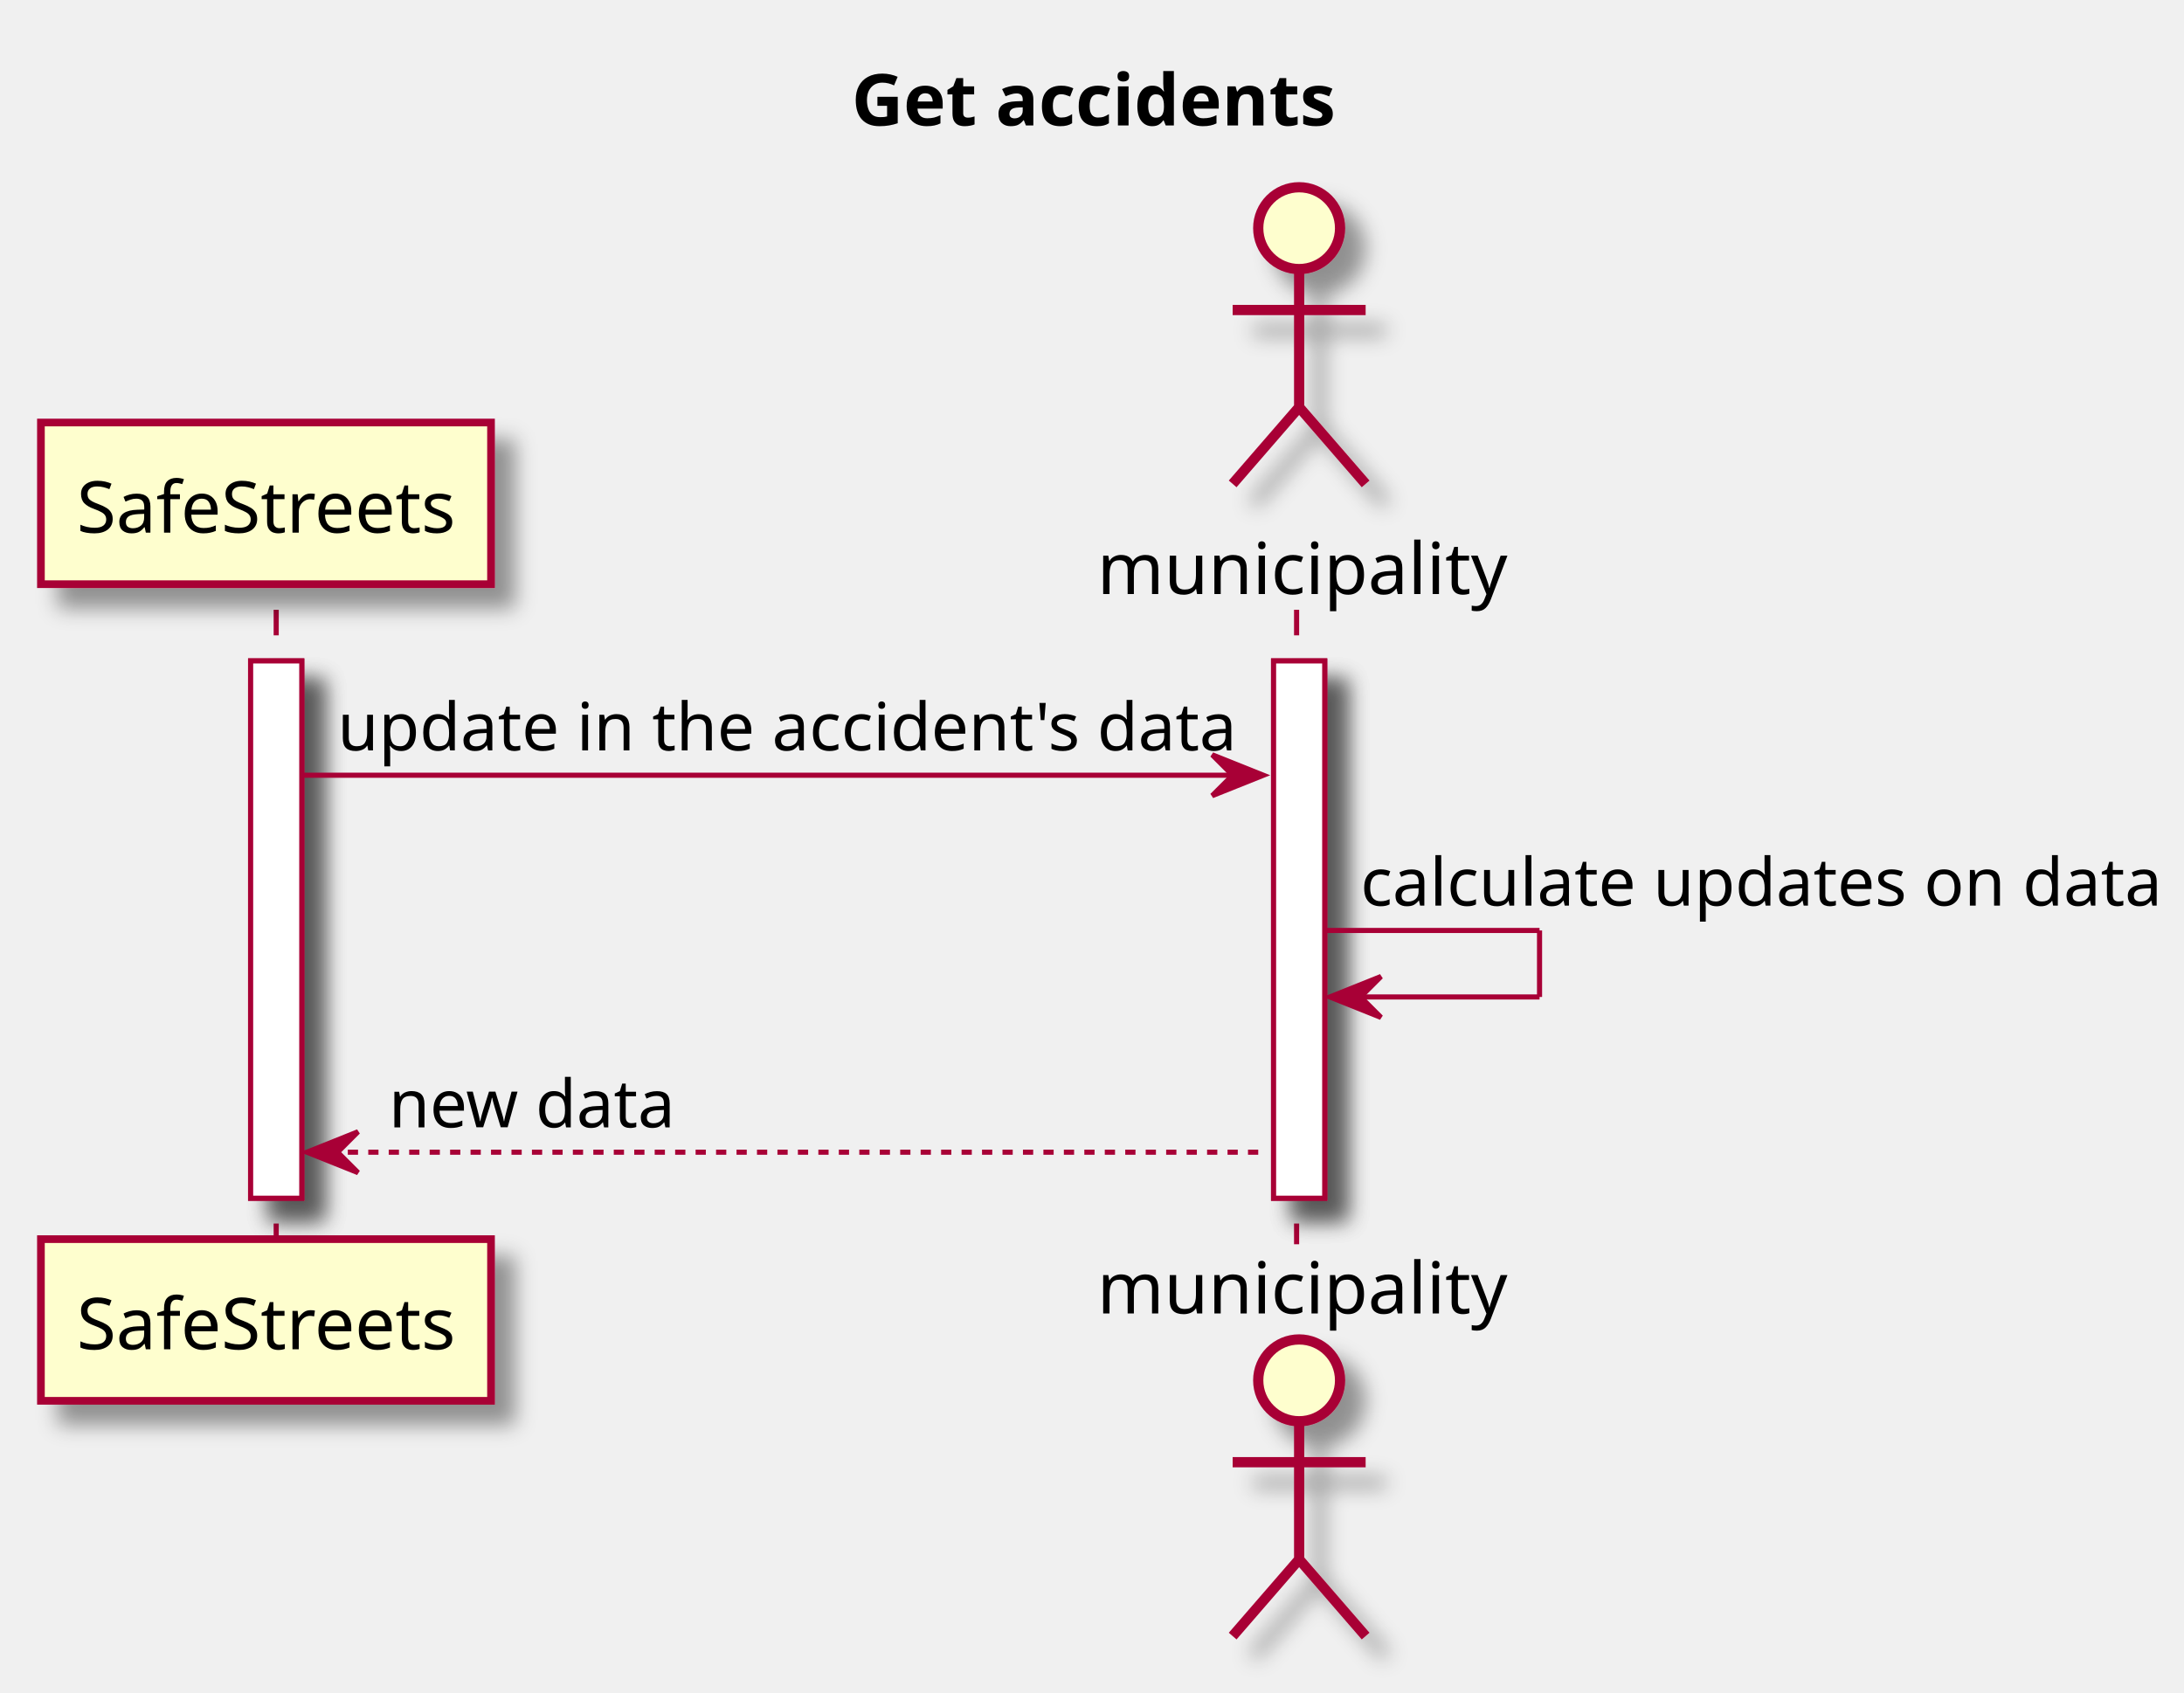
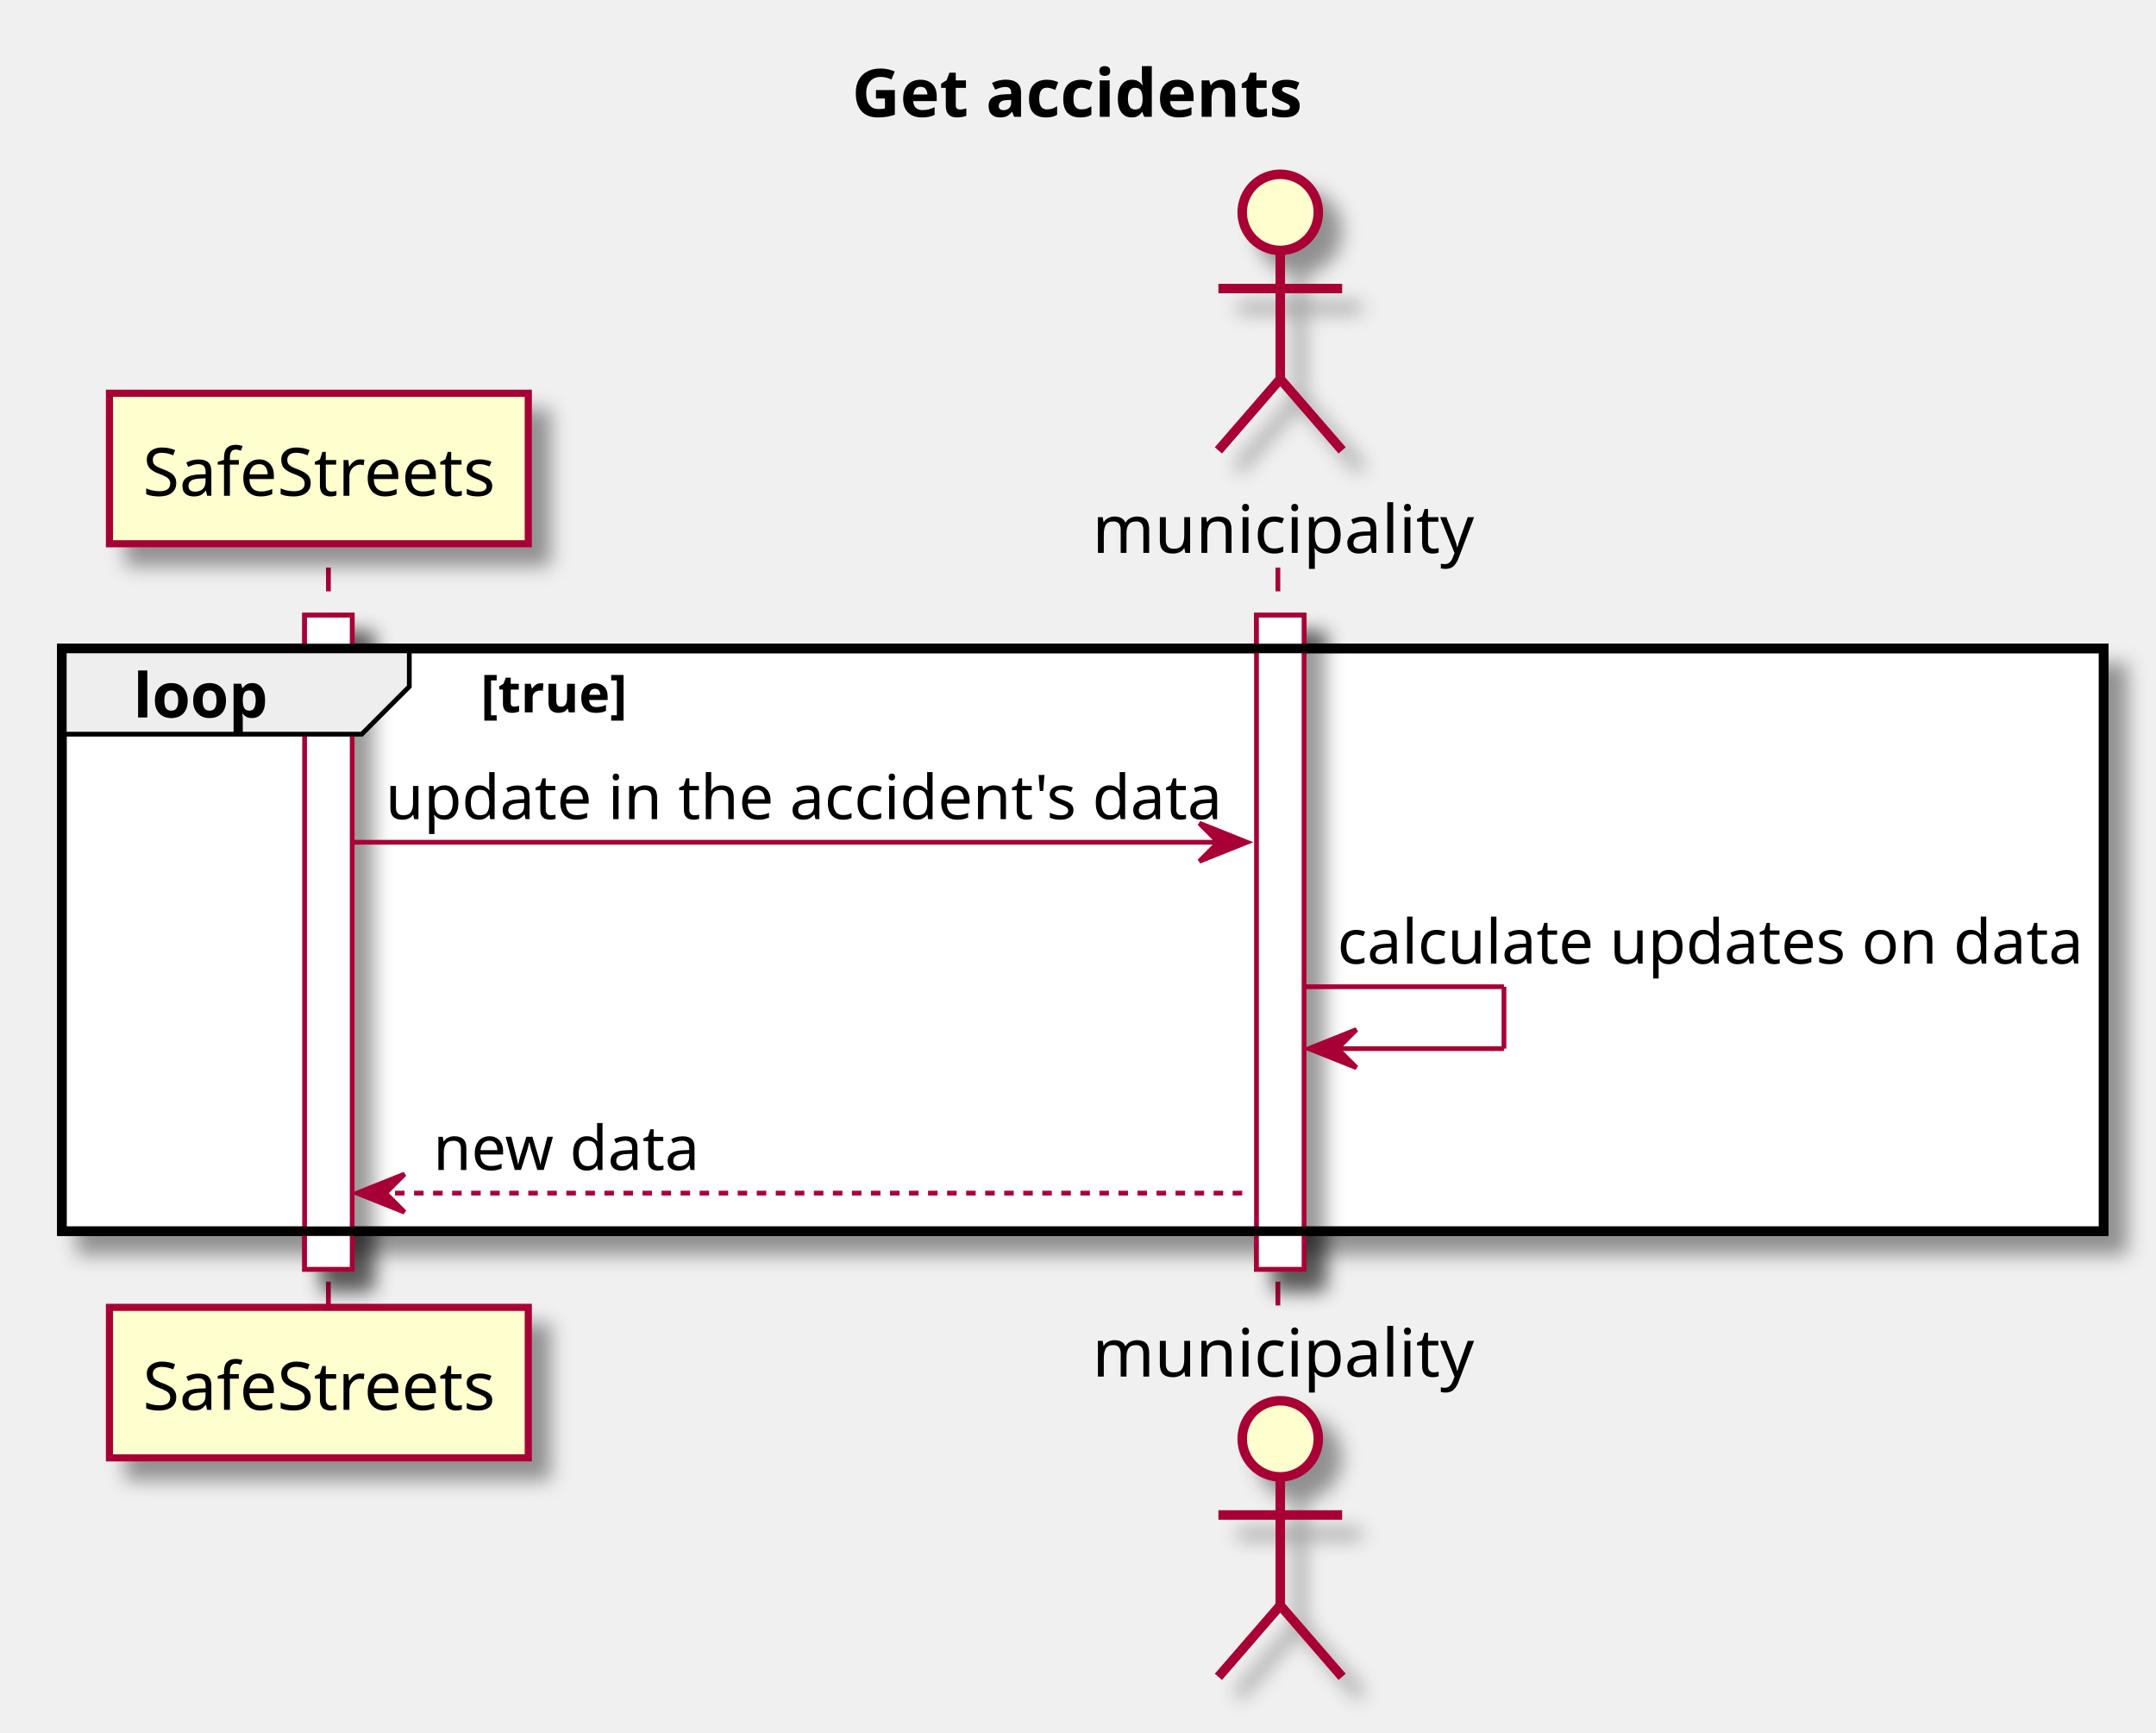
- <svg xmlns="http://www.w3.org/2000/svg" contentScriptType="application/ecmascript" contentStyleType="text/css" height="331px" preserveAspectRatio="none" style="width:427px;height:331px;" version="1.1" viewBox="0 0 427 331" width="427px" zoomAndPan="magnify">
+ <svg xmlns="http://www.w3.org/2000/svg" contentScriptType="application/ecmascript" contentStyleType="text/css" height="364px" preserveAspectRatio="none" style="width:453px;height:364px;" version="1.1" viewBox="0 0 453 364" width="453px" zoomAndPan="magnify">
  <defs>
-     <filter height="300%" id="f1qa5y2yz02h9x" width="300%" x="-1" y="-1">
+     <filter height="300%" id="f27crop46aodq" width="300%" x="-1" y="-1">
      <feGaussianBlur result="blurOut" stdDeviation="2.0" />
      <feColorMatrix in="blurOut" result="blurOut2" type="matrix" values="0 0 0 0 0 0 0 0 0 0 0 0 0 0 0 0 0 0 .4 0" />
      <feOffset dx="4.0" dy="4.0" in="blurOut2" result="blurOut3" />
      <feBlend in="SourceGraphic" in2="blurOut3" mode="normal" />
    </filter>
  </defs>
  <g>
-     <text fill="#000000" font-family="sans-serif" font-size="14" font-weight="bold" lengthAdjust="spacingAndGlyphs" textLength="97" x="166.5" y="24.533">Get accidents</text>
-     <rect fill="#FFFFFF" filter="url(#f1qa5y2yz02h9x)" height="105.055" style="stroke: #A80036; stroke-width: 1.0;" width="10" x="49" y="129.219" />
-     <rect fill="#FFFFFF" filter="url(#f1qa5y2yz02h9x)" height="105.055" style="stroke: #A80036; stroke-width: 1.0;" width="10" x="249" y="129.219" />
-     <line style="stroke: #A80036; stroke-width: 1.0; stroke-dasharray: 5.0,5.0;" x1="54" x2="54" y1="119.219" y2="243.273" />
-     <line style="stroke: #A80036; stroke-width: 1.0; stroke-dasharray: 5.0,5.0;" x1="253.5" x2="253.5" y1="119.219" y2="243.273" />
-     <rect fill="#FEFECE" filter="url(#f1qa5y2yz02h9x)" height="31.609" style="stroke: #A80036; stroke-width: 1.5;" width="88" x="8" y="82.609" />
-     <text fill="#000000" font-family="sans-serif" font-size="14" lengthAdjust="spacingAndGlyphs" textLength="74" x="15" y="104.143">SafeStreets</text>
-     <rect fill="#FEFECE" filter="url(#f1qa5y2yz02h9x)" height="31.609" style="stroke: #A80036; stroke-width: 1.5;" width="88" x="8" y="242.273" />
-     <text fill="#000000" font-family="sans-serif" font-size="14" lengthAdjust="spacingAndGlyphs" textLength="74" x="15" y="263.807">SafeStreets</text>
-     <text fill="#000000" font-family="sans-serif" font-size="14" lengthAdjust="spacingAndGlyphs" textLength="73" x="214.5" y="116.143">municipality</text>
-     <ellipse cx="254" cy="44.609" fill="#FEFECE" filter="url(#f1qa5y2yz02h9x)" rx="8" ry="8" style="stroke: #A80036; stroke-width: 2.0;" />
-     <path d="M254,52.609 L254,79.609 M241,60.609 L267,60.609 M254,79.609 L241,94.609 M254,79.609 L267,94.609 " fill="none" filter="url(#f1qa5y2yz02h9x)" style="stroke: #A80036; stroke-width: 2.0;" />
-     <text fill="#000000" font-family="sans-serif" font-size="14" lengthAdjust="spacingAndGlyphs" textLength="73" x="214.5" y="256.807">municipality</text>
-     <ellipse cx="254" cy="269.883" fill="#FEFECE" filter="url(#f1qa5y2yz02h9x)" rx="8" ry="8" style="stroke: #A80036; stroke-width: 2.0;" />
-     <path d="M254,277.883 L254,304.883 M241,285.883 L267,285.883 M254,304.883 L241,319.883 M254,304.883 L267,319.883 " fill="none" filter="url(#f1qa5y2yz02h9x)" style="stroke: #A80036; stroke-width: 2.0;" />
-     <rect fill="#FFFFFF" filter="url(#f1qa5y2yz02h9x)" height="105.055" style="stroke: #A80036; stroke-width: 1.0;" width="10" x="49" y="129.219" />
-     <rect fill="#FFFFFF" filter="url(#f1qa5y2yz02h9x)" height="105.055" style="stroke: #A80036; stroke-width: 1.0;" width="10" x="249" y="129.219" />
-     <polygon fill="#A80036" points="237,147.57,247,151.57,237,155.57,241,151.57" style="stroke: #A80036; stroke-width: 1.0;" />
-     <line style="stroke: #A80036; stroke-width: 1.0;" x1="59" x2="243" y1="151.57" y2="151.57" />
-     <text fill="#000000" font-family="sans-serif" font-size="13" lengthAdjust="spacingAndGlyphs" textLength="166" x="66" y="146.714">update in the accident's data</text>
-     <line style="stroke: #A80036; stroke-width: 1.0;" x1="259" x2="301" y1="181.922" y2="181.922" />
-     <line style="stroke: #A80036; stroke-width: 1.0;" x1="301" x2="301" y1="181.922" y2="194.922" />
-     <line style="stroke: #A80036; stroke-width: 1.0;" x1="260" x2="301" y1="194.922" y2="194.922" />
-     <polygon fill="#A80036" points="270,190.922,260,194.922,270,198.922,266,194.922" style="stroke: #A80036; stroke-width: 1.0;" />
-     <text fill="#000000" font-family="sans-serif" font-size="13" lengthAdjust="spacingAndGlyphs" textLength="149" x="266" y="177.065">calculate updates on data</text>
-     <polygon fill="#A80036" points="70,221.273,60,225.273,70,229.273,66,225.273" style="stroke: #A80036; stroke-width: 1.0;" />
-     <line style="stroke: #A80036; stroke-width: 1.0; stroke-dasharray: 2.0,2.0;" x1="64" x2="248" y1="225.273" y2="225.273" />
-     <text fill="#000000" font-family="sans-serif" font-size="13" lengthAdjust="spacingAndGlyphs" textLength="52" x="76" y="220.417">new data</text>
+     <text fill="#000000" font-family="sans-serif" font-size="14" font-weight="bold" lengthAdjust="spacingAndGlyphs" textLength="97" x="179" y="24.533">Get accidents</text>
+     <rect fill="#FFFFFF" filter="url(#f27crop46aodq)" height="137.406" style="stroke: #A80036; stroke-width: 1.0;" width="10" x="64" y="129.219" />
+     <rect fill="#FFFFFF" filter="url(#f27crop46aodq)" height="137.406" style="stroke: #A80036; stroke-width: 1.0;" width="10" x="264" y="129.219" />
+     <rect fill="#FFFFFF" filter="url(#f27crop46aodq)" height="122.406" style="stroke: #000000; stroke-width: 2.0;" width="429" x="13" y="136.219" />
+     <line style="stroke: #A80036; stroke-width: 1.0; stroke-dasharray: 5.0,5.0;" x1="69" x2="69" y1="119.219" y2="275.625" />
+     <line style="stroke: #A80036; stroke-width: 1.0; stroke-dasharray: 5.0,5.0;" x1="268.5" x2="268.5" y1="119.219" y2="275.625" />
+     <rect fill="#FEFECE" filter="url(#f27crop46aodq)" height="31.609" style="stroke: #A80036; stroke-width: 1.5;" width="88" x="23" y="82.609" />
+     <text fill="#000000" font-family="sans-serif" font-size="14" lengthAdjust="spacingAndGlyphs" textLength="74" x="30" y="104.143">SafeStreets</text>
+     <rect fill="#FEFECE" filter="url(#f27crop46aodq)" height="31.609" style="stroke: #A80036; stroke-width: 1.5;" width="88" x="23" y="274.625" />
+     <text fill="#000000" font-family="sans-serif" font-size="14" lengthAdjust="spacingAndGlyphs" textLength="74" x="30" y="296.158">SafeStreets</text>
+     <text fill="#000000" font-family="sans-serif" font-size="14" lengthAdjust="spacingAndGlyphs" textLength="73" x="229.5" y="116.143">municipality</text>
+     <ellipse cx="269" cy="44.609" fill="#FEFECE" filter="url(#f27crop46aodq)" rx="8" ry="8" style="stroke: #A80036; stroke-width: 2.0;" />
+     <path d="M269,52.609 L269,79.609 M256,60.609 L282,60.609 M269,79.609 L256,94.609 M269,79.609 L282,94.609 " fill="none" filter="url(#f27crop46aodq)" style="stroke: #A80036; stroke-width: 2.0;" />
+     <text fill="#000000" font-family="sans-serif" font-size="14" lengthAdjust="spacingAndGlyphs" textLength="73" x="229.5" y="289.158">municipality</text>
+     <ellipse cx="269" cy="302.234" fill="#FEFECE" filter="url(#f27crop46aodq)" rx="8" ry="8" style="stroke: #A80036; stroke-width: 2.0;" />
+     <path d="M269,310.234 L269,337.234 M256,318.234 L282,318.234 M269,337.234 L256,352.234 M269,337.234 L282,352.234 " fill="none" filter="url(#f27crop46aodq)" style="stroke: #A80036; stroke-width: 2.0;" />
+     <rect fill="#FFFFFF" filter="url(#f27crop46aodq)" height="137.406" style="stroke: #A80036; stroke-width: 1.0;" width="10" x="64" y="129.219" />
+     <rect fill="#FFFFFF" filter="url(#f27crop46aodq)" height="137.406" style="stroke: #A80036; stroke-width: 1.0;" width="10" x="264" y="129.219" />
+     <path d="M13,136.219 L86,136.219 L86,144.219 L76,154.219 L13,154.219 L13,136.219 " fill="#EEEEEE" style="stroke: #000000; stroke-width: 1.0;" />
+     <rect fill="none" height="122.406" style="stroke: #000000; stroke-width: 2.0;" width="429" x="13" y="136.219" />
+     <text fill="#000000" font-family="sans-serif" font-size="13" font-weight="bold" lengthAdjust="spacingAndGlyphs" textLength="28" x="28" y="150.714">loop</text>
+     <text fill="#000000" font-family="sans-serif" font-size="11" font-weight="bold" lengthAdjust="spacingAndGlyphs" textLength="31" x="101" y="149.638">[true]</text>
+     <polygon fill="#A80036" points="252,172.922,262,176.922,252,180.922,256,176.922" style="stroke: #A80036; stroke-width: 1.0;" />
+     <line style="stroke: #A80036; stroke-width: 1.0;" x1="74" x2="258" y1="176.922" y2="176.922" />
+     <text fill="#000000" font-family="sans-serif" font-size="13" lengthAdjust="spacingAndGlyphs" textLength="166" x="81" y="172.065">update in the accident's data</text>
+     <line style="stroke: #A80036; stroke-width: 1.0;" x1="274" x2="316" y1="207.273" y2="207.273" />
+     <line style="stroke: #A80036; stroke-width: 1.0;" x1="316" x2="316" y1="207.273" y2="220.273" />
+     <line style="stroke: #A80036; stroke-width: 1.0;" x1="275" x2="316" y1="220.273" y2="220.273" />
+     <polygon fill="#A80036" points="285,216.273,275,220.273,285,224.273,281,220.273" style="stroke: #A80036; stroke-width: 1.0;" />
+     <text fill="#000000" font-family="sans-serif" font-size="13" lengthAdjust="spacingAndGlyphs" textLength="149" x="281" y="202.417">calculate updates on data</text>
+     <polygon fill="#A80036" points="85,246.625,75,250.625,85,254.625,81,250.625" style="stroke: #A80036; stroke-width: 1.0;" />
+     <line style="stroke: #A80036; stroke-width: 1.0; stroke-dasharray: 2.0,2.0;" x1="79" x2="263" y1="250.625" y2="250.625" />
+     <text fill="#000000" font-family="sans-serif" font-size="13" lengthAdjust="spacingAndGlyphs" textLength="52" x="91" y="245.769">new data</text>
  </g>
</svg>
